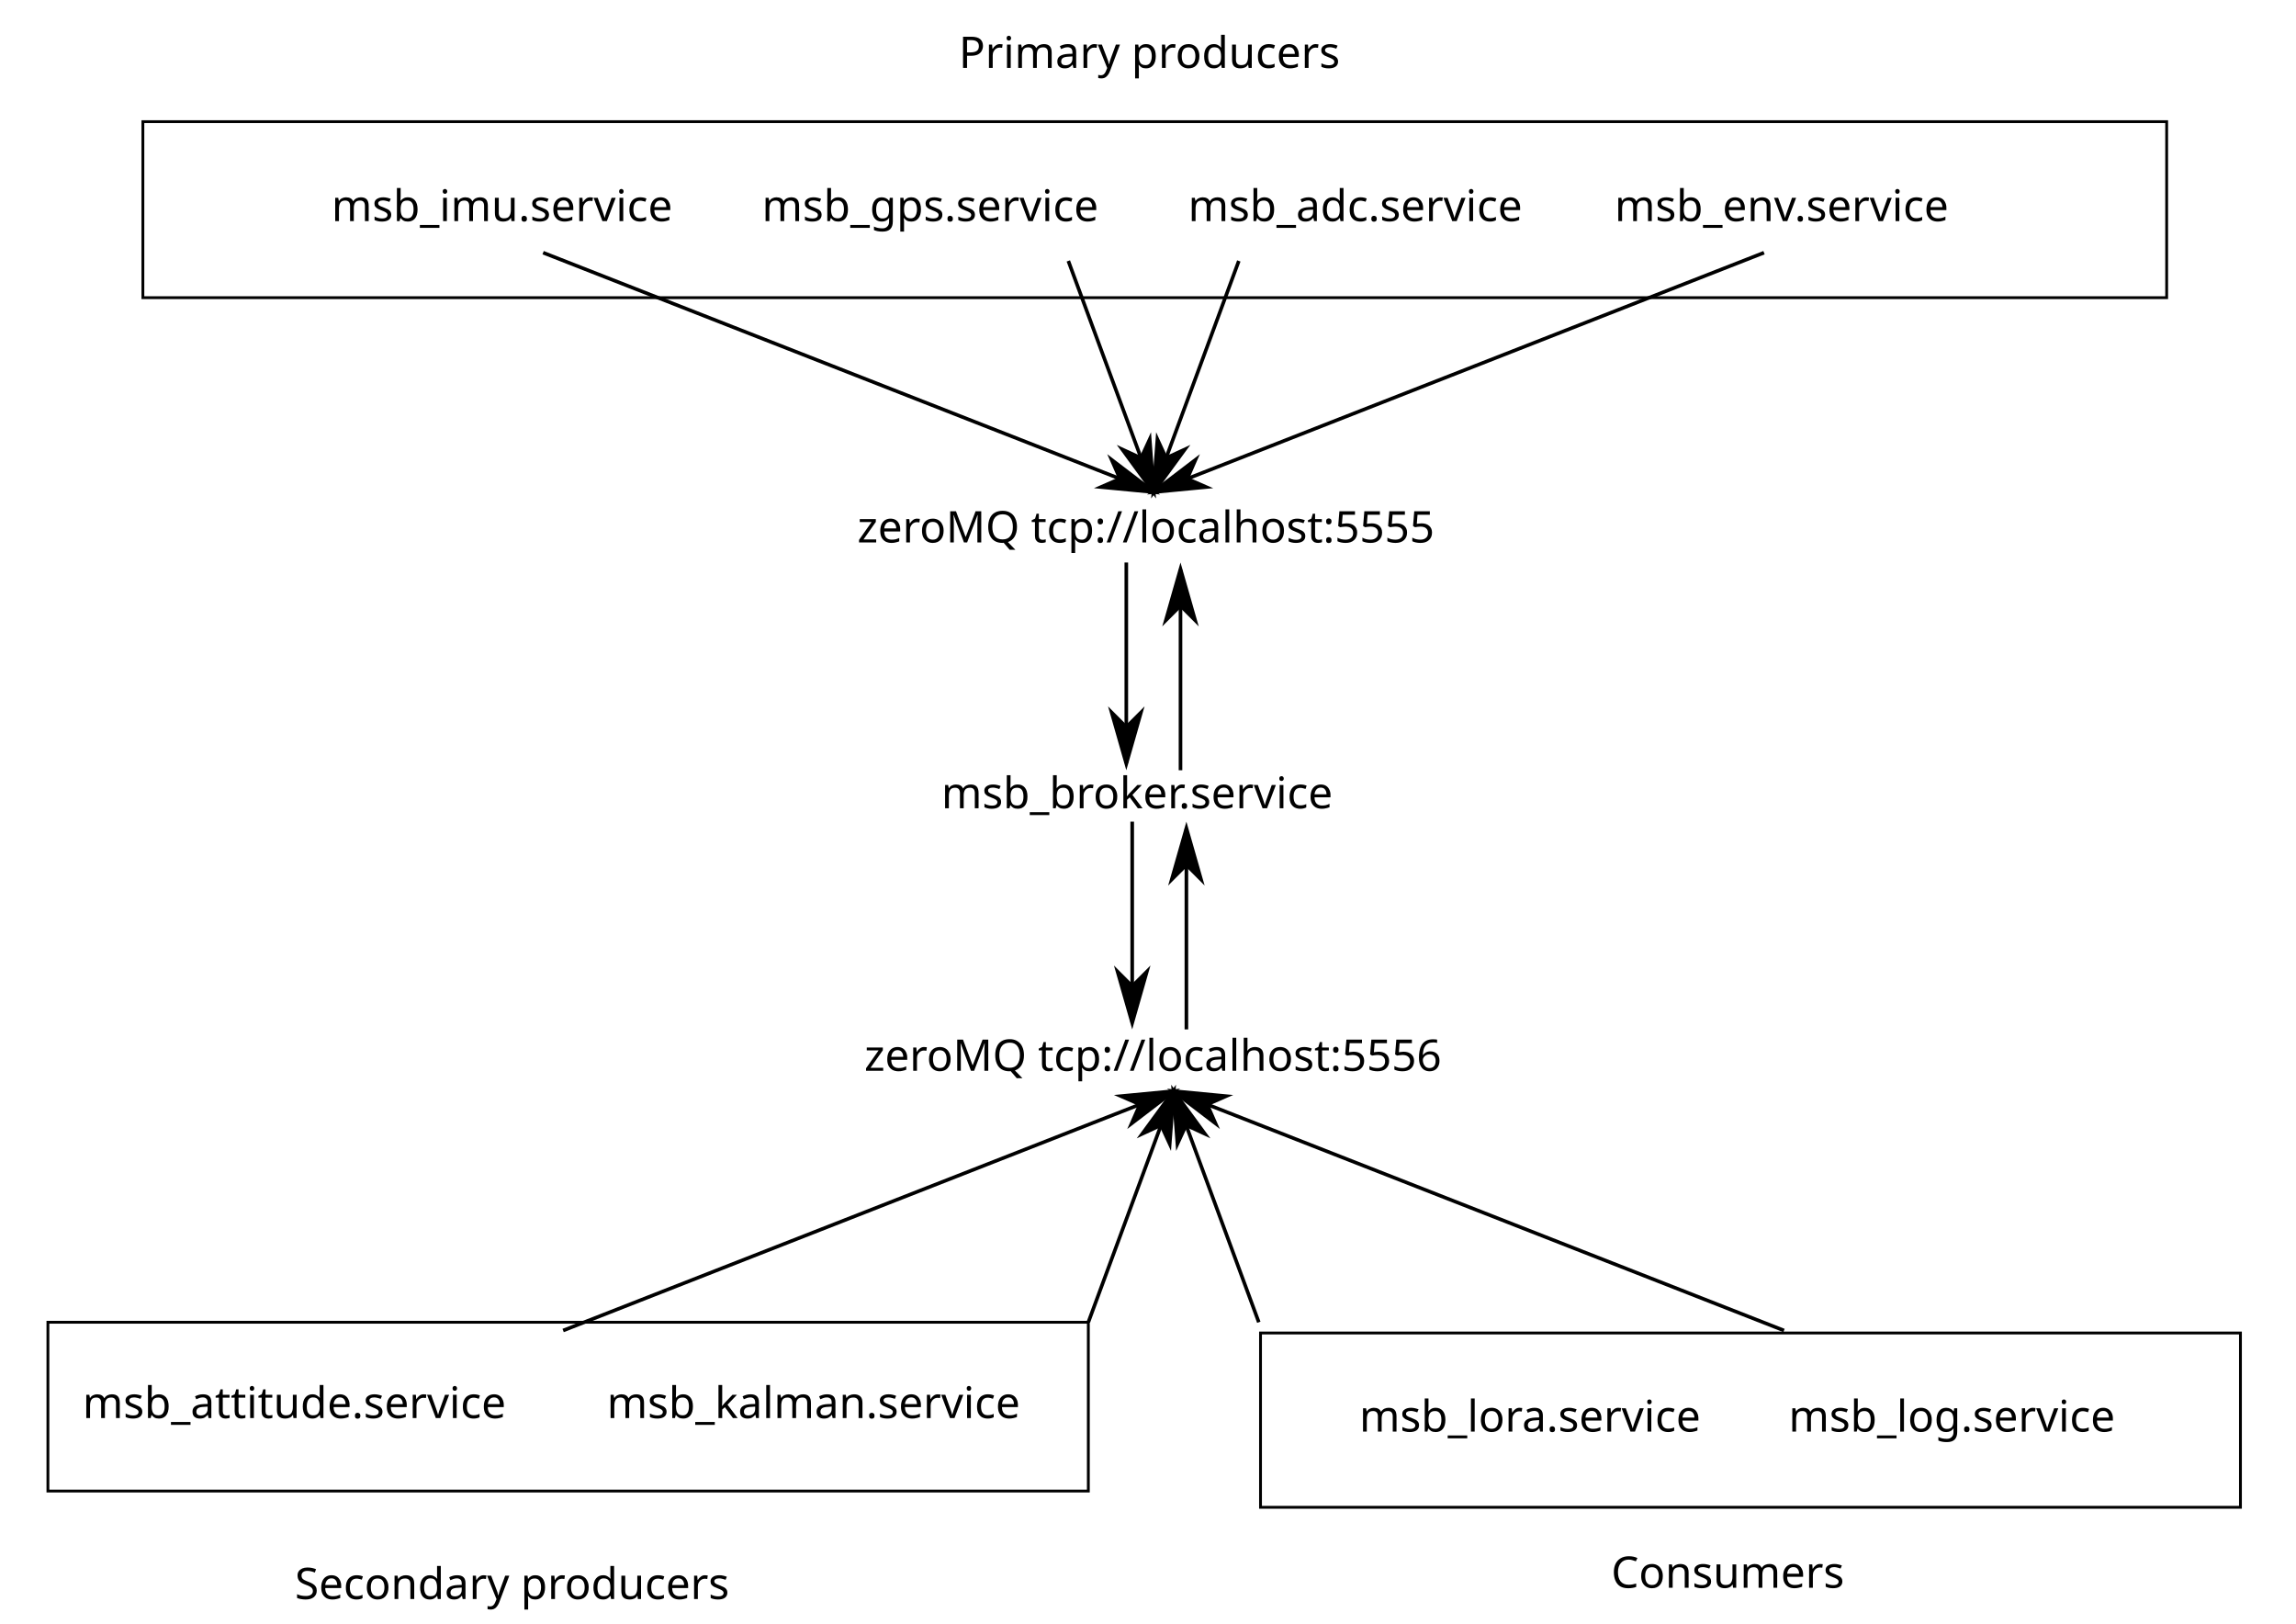
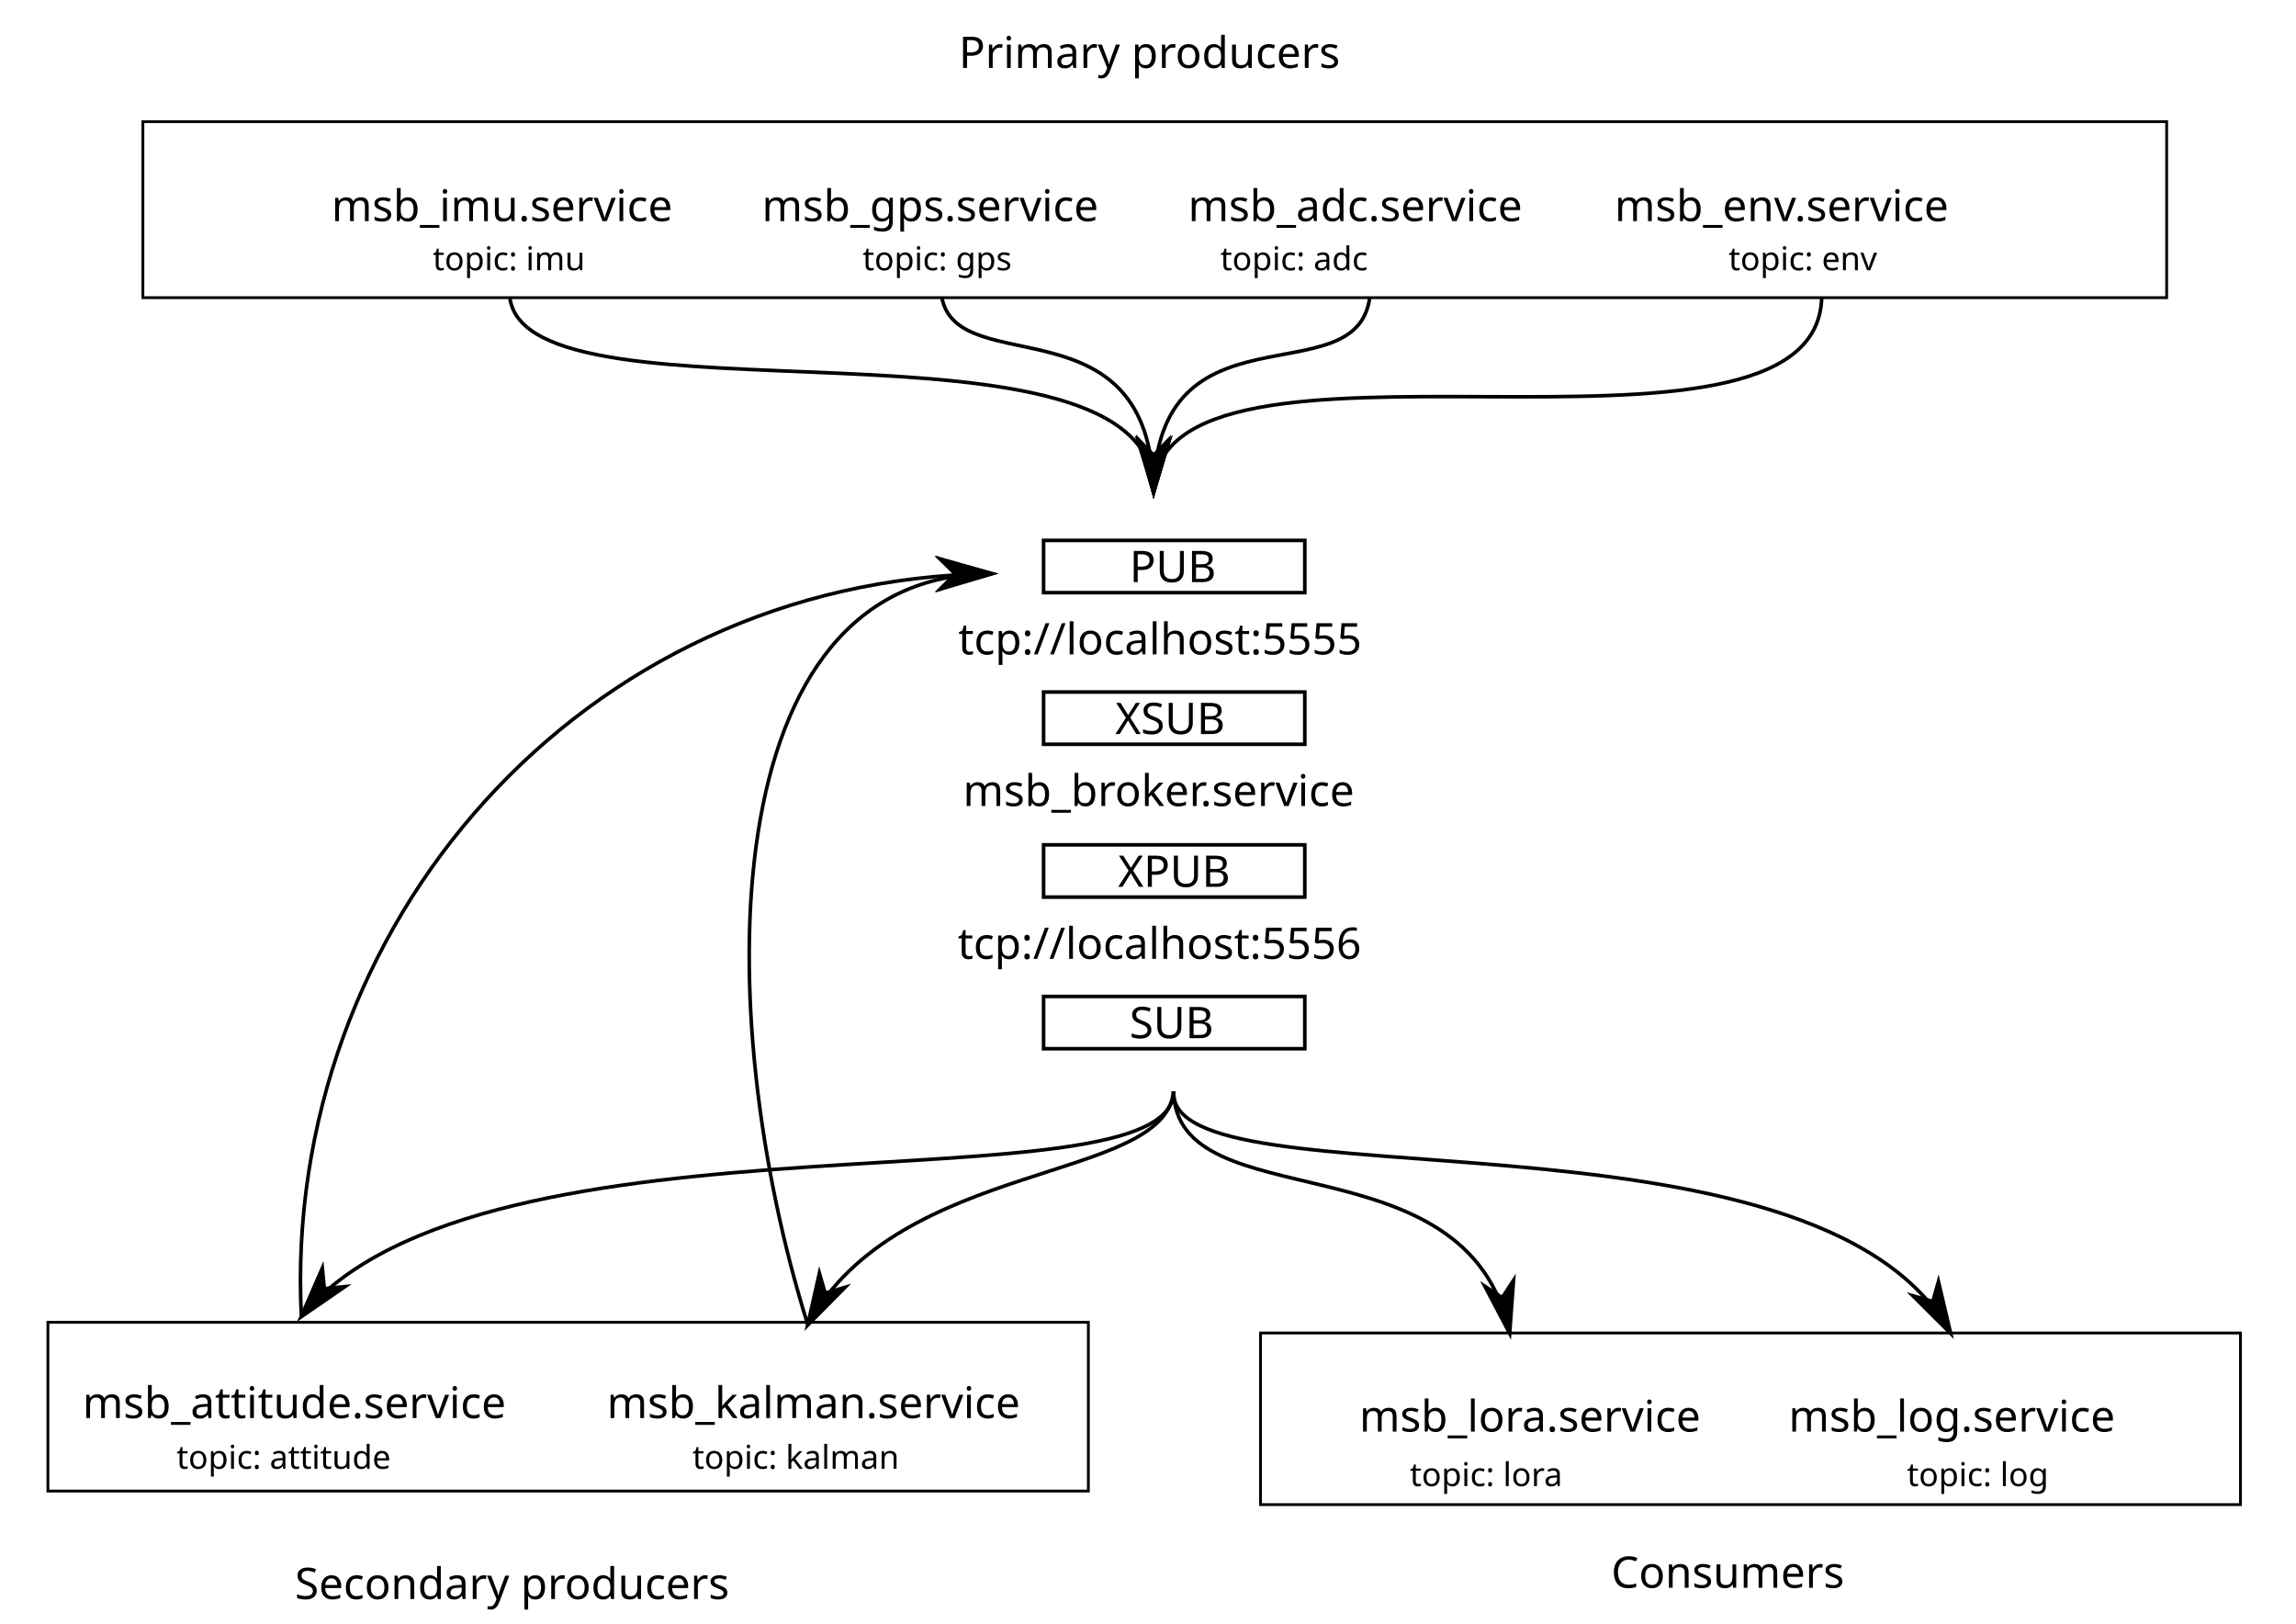
<svg xmlns="http://www.w3.org/2000/svg" width="297mm" height="210mm" viewBox="0 0 297 210" version="1.1" id="svg5">
  <defs id="defs2">
+     <marker style="overflow:visible" id="Arrow1Lstart" refX="0.0" refY="0.0" orient="auto">
+       <path transform="scale(0.8) translate(12.5,0)" style="fill-rule:evenodd;fill:context-stroke;stroke:context-stroke;stroke-width:1.0pt" d="M 0.0,0.0 L 5.0,-5.0 L -12.5,0.0 L 5.0,5.0 L 0.0,0.0 z " id="path45796" />
+     </marker>
    <marker style="overflow:visible;" id="Arrow1Lend" refX="0.0" refY="0.0" orient="auto">
      <path transform="scale(0.8) rotate(180) translate(12.5,0)" style="fill-rule:evenodd;fill:context-stroke;stroke:context-stroke;stroke-width:1.0pt;" d="M 0.0,0.0 L 5.0,-5.0 L -12.5,0.0 L 5.0,5.0 L 0.0,0.0 z " id="path40977" />
    </marker>
    <marker style="overflow:visible" id="Arrow1Lend-3" refX="0" refY="0" orient="auto">
      <path transform="matrix(-0.8,0,0,-0.8,-10,0)" style="fill:context-stroke;fill-rule:evenodd;stroke:context-stroke;stroke-width:1pt" d="M 0,0 5,-5 -12.5,0 5,5 Z" id="path40977-2" />
    </marker>
    <marker style="overflow:visible" id="Arrow1Lend-3-9" refX="0" refY="0" orient="auto">
      <path transform="matrix(-0.8,0,0,-0.8,-10,0)" style="fill:context-stroke;fill-rule:evenodd;stroke:context-stroke;stroke-width:1pt" d="M 0,0 5,-5 -12.5,0 5,5 Z" id="path40977-2-7" />
    </marker>
    <marker style="overflow:visible" id="Arrow1Lend-3-9-8" refX="0" refY="0" orient="auto">
      <path transform="matrix(-0.8,0,0,-0.8,-10,0)" style="fill:context-stroke;fill-rule:evenodd;stroke:context-stroke;stroke-width:1pt" d="M 0,0 5,-5 -12.5,0 5,5 Z" id="path40977-2-7-2" />
    </marker>
    <marker style="overflow:visible" id="Arrow1Lend-3-9-8-6" refX="0" refY="0" orient="auto">
      <path transform="matrix(-0.8,0,0,-0.8,-10,0)" style="fill:context-stroke;fill-rule:evenodd;stroke:context-stroke;stroke-width:1pt" d="M 0,0 5,-5 -12.5,0 5,5 Z" id="path40977-2-7-2-4" />
    </marker>
    <marker style="overflow:visible" id="Arrow1Lend-36" refX="0" refY="0" orient="auto">
      <path transform="matrix(-0.8,0,0,-0.8,-10,0)" style="fill:context-stroke;fill-rule:evenodd;stroke:context-stroke;stroke-width:1pt" d="M 0,0 5,-5 -12.5,0 5,5 Z" id="path40977-9" />
    </marker>
    <marker style="overflow:visible" id="Arrow1Lend-4" refX="0" refY="0" orient="auto">
      <path transform="matrix(-0.8,0,0,-0.8,-10,0)" style="fill:context-stroke;fill-rule:evenodd;stroke:context-stroke;stroke-width:1pt" d="M 0,0 5,-5 -12.5,0 5,5 Z" id="path40977-8" />
    </marker>
    <marker style="overflow:visible" id="Arrow1Lend-36-5" refX="0" refY="0" orient="auto">
      <path transform="matrix(-0.8,0,0,-0.8,-10,0)" style="fill:context-stroke;fill-rule:evenodd;stroke:context-stroke;stroke-width:1pt" d="M 0,0 5,-5 -12.5,0 5,5 Z" id="path40977-9-1" />
    </marker>
    <marker style="overflow:visible" id="Arrow1Lend-38" refX="0" refY="0" orient="auto">
      <path transform="matrix(-0.8,0,0,-0.8,-10,0)" style="fill:context-stroke;fill-rule:evenodd;stroke:context-stroke;stroke-width:1pt" d="M 0,0 5,-5 -12.5,0 5,5 Z" id="path40977-0" />
    </marker>
    <marker style="overflow:visible" id="Arrow1Lend-3-92" refX="0" refY="0" orient="auto">
      <path transform="matrix(-0.8,0,0,-0.8,-10,0)" style="fill:context-stroke;fill-rule:evenodd;stroke:context-stroke;stroke-width:1pt" d="M 0,0 5,-5 -12.5,0 5,5 Z" id="path40977-2-3" />
    </marker>
    <marker style="overflow:visible" id="Arrow1Lend-3-9-1" refX="0" refY="0" orient="auto">
      <path transform="matrix(-0.8,0,0,-0.8,-10,0)" style="fill:context-stroke;fill-rule:evenodd;stroke:context-stroke;stroke-width:1pt" d="M 0,0 5,-5 -12.5,0 5,5 Z" id="path40977-2-7-8" />
    </marker>
    <marker style="overflow:visible" id="Arrow1Lend-3-9-8-7" refX="0" refY="0" orient="auto">
      <path transform="matrix(-0.8,0,0,-0.8,-10,0)" style="fill:context-stroke;fill-rule:evenodd;stroke:context-stroke;stroke-width:1pt" d="M 0,0 5,-5 -12.5,0 5,5 Z" id="path40977-2-7-2-41" />
+     </marker>
+     <marker style="overflow:visible" id="Arrow1Lend-1" refX="0" refY="0" orient="auto">
+       <path transform="matrix(-0.8,0,0,-0.8,-10,0)" style="fill:context-stroke;fill-rule:evenodd;stroke:context-stroke;stroke-width:1pt" d="M 0,0 5,-5 -12.5,0 5,5 Z" id="path40977-4" />
+     </marker>
+     <marker style="overflow:visible" id="Arrow1Lend-36-3" refX="0" refY="0" orient="auto">
+       <path transform="matrix(-0.8,0,0,-0.8,-10,0)" style="fill:context-stroke;fill-rule:evenodd;stroke:context-stroke;stroke-width:1pt" d="M 0,0 5,-5 -12.5,0 5,5 Z" id="path40977-9-7" />
+     </marker>
+     <marker style="overflow:visible" id="Arrow1Lstart-1" refX="0" refY="0" orient="auto">
+       <path transform="matrix(0.8,0,0,0.8,10,0)" style="fill:context-stroke;fill-rule:evenodd;stroke:context-stroke;stroke-width:1pt" d="M 0,0 5,-5 -12.5,0 5,5 Z" id="path45796-0" />
    </marker>
  </defs>
  <g id="layer1">
    <g id="g13385" transform="translate(1.5875,12.17084)">
      <g id="g13247" transform="translate(8.922838,-24.39557)">
        <text xml:space="preserve" style="font-style:normal;font-weight:normal;font-size:10.583px;line-height:1.25;font-family:sans-serif;fill:#000000;fill-opacity:1;stroke:none;stroke-width:0.265" x="32.368" y="40.82" id="text2320">
          <tspan id="tspan2318" style="font-style:normal;font-variant:normal;font-weight:normal;font-stretch:normal;font-size:5.644px;font-family:sans-serif;-inkscape-font-specification:'sans-serif, Normal';font-variant-ligatures:normal;font-variant-caps:normal;font-variant-numeric:normal;font-variant-east-asian:normal;stroke-width:0.265" x="32.368" y="40.82">msb_imu.service</tspan>
        </text>
        <text xml:space="preserve" style="font-style:normal;font-weight:normal;font-size:10.583px;line-height:1.25;font-family:sans-serif;fill:#000000;fill-opacity:1;stroke:none;stroke-width:0.265" x="88.038" y="40.82" id="text2320-2">
          <tspan id="tspan2318-7" style="font-style:normal;font-variant:normal;font-weight:normal;font-stretch:normal;font-size:5.644px;font-family:sans-serif;-inkscape-font-specification:'sans-serif, Normal';font-variant-ligatures:normal;font-variant-caps:normal;font-variant-numeric:normal;font-variant-east-asian:normal;stroke-width:0.265" x="88.038" y="40.82">msb_gps.service</tspan>
        </text>
        <text xml:space="preserve" style="font-style:normal;font-weight:normal;font-size:10.583px;line-height:1.25;font-family:sans-serif;fill:#000000;fill-opacity:1;stroke:none;stroke-width:0.265" x="143.171" y="40.82" id="text2320-2-9">
          <tspan id="tspan2318-7-1" style="font-style:normal;font-variant:normal;font-weight:normal;font-stretch:normal;font-size:5.644px;font-family:sans-serif;-inkscape-font-specification:'sans-serif, Normal';font-variant-ligatures:normal;font-variant-caps:normal;font-variant-numeric:normal;font-variant-east-asian:normal;stroke-width:0.265" x="143.171" y="40.82">msb_adc.service</tspan>
        </text>
        <text xml:space="preserve" style="font-style:normal;font-weight:normal;font-size:10.583px;line-height:1.25;font-family:sans-serif;fill:#000000;fill-opacity:1;stroke:none;stroke-width:0.265" x="198.343" y="40.82" id="text2320-2-9-9">
          <tspan id="tspan2318-7-1-6" style="font-style:normal;font-variant:normal;font-weight:normal;font-stretch:normal;font-size:5.644px;font-family:sans-serif;-inkscape-font-specification:'sans-serif, Normal';font-variant-ligatures:normal;font-variant-caps:normal;font-variant-numeric:normal;font-variant-east-asian:normal;stroke-width:0.265" x="198.343" y="40.82">msb_env.service</tspan>
        </text>
      </g>
      <rect style="fill:none;stroke:#000000;stroke-width:0.365" id="rect13271" width="261.787" height="22.764" x="16.895" y="3.564" />
      <text xml:space="preserve" style="font-style:normal;font-weight:normal;font-size:10.583px;line-height:1.25;font-family:sans-serif;fill:#000000;fill-opacity:1;stroke:none;stroke-width:0.265" x="122.443" y="-3.387" id="text2320-7">
        <tspan id="tspan2318-2" style="font-style:normal;font-variant:normal;font-weight:normal;font-stretch:normal;font-size:5.644px;font-family:sans-serif;-inkscape-font-specification:'sans-serif, Normal';font-variant-ligatures:normal;font-variant-caps:normal;font-variant-numeric:normal;font-variant-east-asian:normal;stroke-width:0.265" x="122.443" y="-3.387">Primary producers</tspan>
      </text>
    </g>
    <g id="g13385-4" transform="translate(-105.956,166.4491)">
      <g id="g40937" transform="translate(0.2949312,-1.051747)">
        <g id="g13247-3" transform="translate(83.97313,-22.81029)">
          <text xml:space="preserve" style="font-style:normal;font-weight:normal;font-size:10.583px;line-height:1.25;font-family:sans-serif;fill:#000000;fill-opacity:1;stroke:none;stroke-width:0.265" x="32.368" y="40.82" id="text2320-73">
            <tspan id="tspan2318-4" style="font-style:normal;font-variant:normal;font-weight:normal;font-stretch:normal;font-size:5.644px;font-family:sans-serif;-inkscape-font-specification:'sans-serif, Normal';font-variant-ligatures:normal;font-variant-caps:normal;font-variant-numeric:normal;font-variant-east-asian:normal;stroke-width:0.265" x="32.368" y="40.82">msb_attitude.service</tspan>
          </text>
        </g>
        <g id="g13247-3-1" transform="translate(160.787,-22.81029)">
          <text xml:space="preserve" style="font-style:normal;font-weight:normal;font-size:10.583px;line-height:1.25;font-family:sans-serif;fill:#000000;fill-opacity:1;stroke:none;stroke-width:0.265" x="23.372" y="40.82" id="text2320-73-0">
            <tspan id="tspan2318-4-5" style="font-style:normal;font-variant:normal;font-weight:normal;font-stretch:normal;font-size:5.644px;font-family:sans-serif;-inkscape-font-specification:'sans-serif, Normal';font-variant-ligatures:normal;font-variant-caps:normal;font-variant-numeric:normal;font-variant-east-asian:normal;stroke-width:0.265" x="23.372" y="40.82">msb_kalman.service</tspan>
          </text>
        </g>
      </g>
      <rect style="fill:none;stroke:#000000;stroke-width:0.365;stroke-miterlimit:4;stroke-dasharray:none" id="rect13271-6" width="134.585" height="21.831" x="112.153" y="4.563" />
      <text xml:space="preserve" style="font-style:normal;font-weight:normal;font-size:10.583px;line-height:1.25;font-family:sans-serif;fill:#000000;fill-opacity:1;stroke:none;stroke-width:0.265" x="144.103" y="40.362" id="text2320-7-8">
        <tspan id="tspan2318-2-9" style="font-style:normal;font-variant:normal;font-weight:normal;font-stretch:normal;font-size:5.644px;font-family:sans-serif;-inkscape-font-specification:'sans-serif, Normal';font-variant-ligatures:normal;font-variant-caps:normal;font-variant-numeric:normal;font-variant-east-asian:normal;stroke-width:0.265" x="144.103" y="40.362">Secondary producers</tspan>
      </text>
    </g>
    <g id="g40929" transform="translate(51.70954,168.7275)">
      <g id="g13247-3-5" transform="translate(91.75575,-24.39557)">
        <text xml:space="preserve" style="font-style:normal;font-weight:normal;font-size:10.583px;line-height:1.25;font-family:sans-serif;fill:#000000;fill-opacity:1;stroke:none;stroke-width:0.265" x="32.368" y="40.82" id="text2320-73-2">
          <tspan id="tspan2318-4-1" style="font-style:normal;font-variant:normal;font-weight:normal;font-stretch:normal;font-size:5.644px;font-family:sans-serif;-inkscape-font-specification:'sans-serif, Normal';font-variant-ligatures:normal;font-variant-caps:normal;font-variant-numeric:normal;font-variant-east-asian:normal;stroke-width:0.265" x="32.368" y="40.82">msb_lora.service</tspan>
        </text>
      </g>
      <g id="g13247-3-5-1" transform="translate(147.2864,-24.39557)">
        <text xml:space="preserve" style="font-style:normal;font-weight:normal;font-size:10.583px;line-height:1.25;font-family:sans-serif;fill:#000000;fill-opacity:1;stroke:none;stroke-width:0.265" x="32.368" y="40.82" id="text2320-73-2-6">
          <tspan id="tspan2318-4-1-2" style="font-style:normal;font-variant:normal;font-weight:normal;font-stretch:normal;font-size:5.644px;font-family:sans-serif;-inkscape-font-specification:'sans-serif, Normal';font-variant-ligatures:normal;font-variant-caps:normal;font-variant-numeric:normal;font-variant-east-asian:normal;stroke-width:0.265" x="32.368" y="40.82">msb_log.service</tspan>
        </text>
      </g>
    </g>
-     <rect style="fill:none;stroke:#000000;stroke-width:0.365;stroke-miterlimit:4;stroke-dasharray:none" id="rect13271-6-5" width="126.759" height="22.543" x="163.055" y="172.402" />
+     <rect style="fill:none;stroke:#000000;stroke-width:0.365;stroke-miterlimit:4;stroke-dasharray:none" id="rect13271-6-5" width="126.759" height="22.196" x="163.055" y="172.402" />
    <text xml:space="preserve" style="font-style:normal;font-weight:normal;font-size:10.583px;line-height:1.25;font-family:sans-serif;fill:#000000;fill-opacity:1;stroke:none;stroke-width:0.265" x="208.419" y="205.355" id="text2320-7-8-9">
      <tspan id="tspan2318-2-9-9" style="font-style:normal;font-variant:normal;font-weight:normal;font-stretch:normal;font-size:5.644px;font-family:sans-serif;-inkscape-font-specification:'sans-serif, Normal';font-variant-ligatures:normal;font-variant-caps:normal;font-variant-numeric:normal;font-variant-east-asian:normal;stroke-width:0.265" x="208.419" y="205.355">Consumers</tspan>
    </text>
    <g id="g41744" transform="translate(51.91743,166.4505)">
-       <path style="fill:none;stroke:#000000;stroke-width:0.465;stroke-linecap:butt;stroke-linejoin:miter;stroke-miterlimit:4;stroke-dasharray:none;stroke-opacity:1;marker-end:url(#Arrow1Lend)" d="m 18.34,-133.77 78.963,30.945" id="path40972" />
-       <path style="fill:none;stroke:#000000;stroke-width:0.465;stroke-linecap:butt;stroke-linejoin:miter;stroke-miterlimit:4;stroke-dasharray:none;stroke-opacity:1;marker-end:url(#Arrow1Lend-3)" d="m 176.266,-133.77 -78.963,30.945" id="path40972-1" />
-       <path style="fill:none;stroke:#000000;stroke-width:0.465;stroke-linecap:butt;stroke-linejoin:miter;stroke-miterlimit:4;stroke-dasharray:none;stroke-opacity:1;marker-end:url(#Arrow1Lend-3-9)" d="m 108.329,-132.703 -11.026,29.878" id="path40972-1-6" />
-       <path style="fill:none;stroke:#000000;stroke-width:0.465;stroke-linecap:butt;stroke-linejoin:miter;stroke-miterlimit:4;stroke-dasharray:none;stroke-opacity:1;marker-end:url(#Arrow1Lend-3-9-8)" d="m 86.277,-132.703 11.026,29.878" id="path40972-1-6-0" />
+       <path style="fill:none;stroke:#000000;stroke-width:0.465;stroke-linecap:butt;stroke-linejoin:miter;stroke-miterlimit:4;stroke-dasharray:none;stroke-opacity:1;marker-end:url(#Arrow1Lend)" d="m 14.034,-127.952 c 2.256,17.705 83.559,0 83.269,25.126" id="path40972" />
+       <path style="fill:none;stroke:#000000;stroke-width:0.465;stroke-linecap:butt;stroke-linejoin:miter;stroke-miterlimit:4;stroke-dasharray:none;stroke-opacity:1;marker-end:url(#Arrow1Lend-3)" d="m 183.729,-127.952 c -0.702,25.784 -86.135,0 -86.426,25.126" id="path40972-1" />
+       <path style="fill:none;stroke:#000000;stroke-width:0.465;stroke-linecap:butt;stroke-linejoin:miter;stroke-miterlimit:4;stroke-dasharray:none;stroke-opacity:1;marker-end:url(#Arrow1Lend-3-9)" d="m 125.265,-127.952 c -1.757,12.973 -27.622,0 -27.962,25.126" id="path40972-1-6" />
+       <path style="fill:none;stroke:#000000;stroke-width:0.465;stroke-linecap:butt;stroke-linejoin:miter;stroke-miterlimit:4;stroke-dasharray:none;stroke-opacity:1;marker-end:url(#Arrow1Lend-3-9-8)" d="m 69.915,-127.952 c 2.134,10.842 27.039,0 27.388,25.126" id="path40972-1-6-0" />
    </g>
    <g id="g41744-6" transform="matrix(1,0,0,-1,54.50464,38.30917)">
-       <path style="fill:none;stroke:#000000;stroke-width:0.465;stroke-linecap:butt;stroke-linejoin:miter;stroke-miterlimit:4;stroke-dasharray:none;stroke-opacity:1;marker-end:url(#Arrow1Lend-38)" d="m 18.34,-133.77 78.963,30.945" id="path40972-3" />
-       <path style="fill:none;stroke:#000000;stroke-width:0.465;stroke-linecap:butt;stroke-linejoin:miter;stroke-miterlimit:4;stroke-dasharray:none;stroke-opacity:1;marker-end:url(#Arrow1Lend-3-92)" d="m 176.266,-133.77 -78.963,30.945" id="path40972-1-8" />
-       <path style="fill:none;stroke:#000000;stroke-width:0.465;stroke-linecap:butt;stroke-linejoin:miter;stroke-miterlimit:4;stroke-dasharray:none;stroke-opacity:1;marker-end:url(#Arrow1Lend-3-9-1)" d="m 108.329,-132.703 -11.026,29.878" id="path40972-1-6-5" />
-       <path style="fill:none;stroke:#000000;stroke-width:0.465;stroke-linecap:butt;stroke-linejoin:miter;stroke-miterlimit:4;stroke-dasharray:none;stroke-opacity:1;marker-end:url(#Arrow1Lend-3-9-8-7)" d="m 86.277,-132.703 11.026,29.878" id="path40972-1-6-0-5" />
+       <path style="fill:none;stroke:#000000;stroke-width:0.465;stroke-linecap:butt;stroke-linejoin:miter;stroke-miterlimit:4;stroke-dasharray:none;stroke-opacity:1;marker-start:url(#Arrow1Lstart)" d="M -15.521,-131.963 C 8.041,-103.361 97.303,-118.762 97.303,-102.826" id="path40972-3" />
+       <path style="fill:none;stroke:#000000;stroke-width:0.465;stroke-linecap:butt;stroke-linejoin:miter;stroke-miterlimit:4;stroke-dasharray:none;stroke-opacity:1;marker-start:url(#Arrow1Lstart)" d="m 197.795,-134.093 c -17.391,31.13 -101.247,16.05 -100.492,31.267" id="path40972-1-8" />
+       <path style="fill:none;stroke:#000000;stroke-width:0.465;stroke-linecap:butt;stroke-linejoin:miter;stroke-miterlimit:4;stroke-dasharray:none;stroke-opacity:1;marker-start:url(#Arrow1Lstart)" d="m 140.766,-134.093 c -5.352,25.653 -43.101,14.43 -43.463,31.267" id="path40972-1-6-5" />
+       <path style="fill:none;stroke:#000000;stroke-width:0.465;stroke-linecap:butt;stroke-linejoin:miter;stroke-miterlimit:4;stroke-dasharray:none;stroke-opacity:1;marker-start:url(#Arrow1Lstart)" d="m 49.993,-133.034 c 11.788,21.52 46.217,18.308 47.31,30.208" id="path40972-1-6-0-5" />
+       <path style="fill:none;stroke:#000000;stroke-width:0.465;stroke-linecap:butt;stroke-linejoin:miter;stroke-miterlimit:4;stroke-dasharray:none;stroke-opacity:1;marker-end:url(#Arrow1Lend)" d="m -15.521,-131.963 c -2.534,50.209 36.01,95.403 89.286,96.077" id="path46211" />
+       <path style="fill:none;stroke:#000000;stroke-width:0.465;stroke-linecap:butt;stroke-linejoin:miter;stroke-miterlimit:4;stroke-dasharray:none;stroke-opacity:1;marker-start:url(#Arrow1Lstart-1)" d="m 73.765,-35.886 c -36.252,0 -36.388,-56.928 -23.773,-97.147" id="path40972-3-5" />
+       <text xml:space="preserve" style="font-style:normal;font-weight:normal;font-size:10.583px;line-height:1.25;font-family:sans-serif;fill:#000000;fill-opacity:1;stroke:none;stroke-width:0.265" x="1.471" y="-3.359" id="text66560" transform="scale(1,-1)">
+         <tspan id="tspan66558" style="font-style:normal;font-variant:normal;font-weight:normal;font-stretch:normal;font-size:4.233px;font-family:sans-serif;-inkscape-font-specification:'sans-serif, Normal';font-variant-ligatures:normal;font-variant-caps:normal;font-variant-numeric:normal;font-variant-east-asian:normal;stroke-width:0.265" x="1.471" y="-3.359">topic: imu</tspan>
+       </text>
+       <text xml:space="preserve" style="font-style:normal;font-weight:normal;font-size:10.583px;line-height:1.25;font-family:sans-serif;fill:#000000;fill-opacity:1;stroke:none;stroke-width:0.265" x="-31.669" y="151.649" id="text66560-6" transform="scale(1,-1)">
+         <tspan id="tspan66558-9" style="font-style:normal;font-variant:normal;font-weight:normal;font-stretch:normal;font-size:4.233px;font-family:sans-serif;-inkscape-font-specification:'sans-serif, Normal';font-variant-ligatures:normal;font-variant-caps:normal;font-variant-numeric:normal;font-variant-east-asian:normal;stroke-width:0.265" x="-31.669" y="151.649">topic: attitude</tspan>
+       </text>
+       <text xml:space="preserve" style="font-style:normal;font-weight:normal;font-size:10.583px;line-height:1.25;font-family:sans-serif;fill:#000000;fill-opacity:1;stroke:none;stroke-width:0.265" x="35.07" y="151.649" id="text66560-6-0" transform="scale(1,-1)">
+         <tspan id="tspan66558-9-4" style="font-style:normal;font-variant:normal;font-weight:normal;font-stretch:normal;font-size:4.233px;font-family:sans-serif;-inkscape-font-specification:'sans-serif, Normal';font-variant-ligatures:normal;font-variant-caps:normal;font-variant-numeric:normal;font-variant-east-asian:normal;stroke-width:0.265" x="35.07" y="151.649">topic: kalman</tspan>
+       </text>
+       <text xml:space="preserve" style="font-style:normal;font-weight:normal;font-size:10.583px;line-height:1.25;font-family:sans-serif;fill:#000000;fill-opacity:1;stroke:none;stroke-width:0.265" x="127.869" y="153.892" id="text66560-6-0-8" transform="scale(1,-1)">
+         <tspan id="tspan66558-9-4-5" style="font-style:normal;font-variant:normal;font-weight:normal;font-stretch:normal;font-size:4.233px;font-family:sans-serif;-inkscape-font-specification:'sans-serif, Normal';font-variant-ligatures:normal;font-variant-caps:normal;font-variant-numeric:normal;font-variant-east-asian:normal;stroke-width:0.265" x="127.869" y="153.892">topic: lora</tspan>
+       </text>
+       <text xml:space="preserve" style="font-style:normal;font-weight:normal;font-size:10.583px;line-height:1.25;font-family:sans-serif;fill:#000000;fill-opacity:1;stroke:none;stroke-width:0.265" x="192.173" y="153.892" id="text66560-6-0-8-1" transform="scale(1,-1)">
+         <tspan id="tspan66558-9-4-5-2" style="font-style:normal;font-variant:normal;font-weight:normal;font-stretch:normal;font-size:4.233px;font-family:sans-serif;-inkscape-font-specification:'sans-serif, Normal';font-variant-ligatures:normal;font-variant-caps:normal;font-variant-numeric:normal;font-variant-east-asian:normal;stroke-width:0.265" x="192.173" y="153.892">topic: log</tspan>
+       </text>
+       <text xml:space="preserve" style="font-style:normal;font-weight:normal;font-size:10.583px;line-height:1.25;font-family:sans-serif;fill:#000000;fill-opacity:1;stroke:none;stroke-width:0.265" x="57.075" y="-3.359" id="text66560-2" transform="scale(1,-1)">
+         <tspan id="tspan66558-0" style="font-style:normal;font-variant:normal;font-weight:normal;font-stretch:normal;font-size:4.233px;font-family:sans-serif;-inkscape-font-specification:'sans-serif, Normal';font-variant-ligatures:normal;font-variant-caps:normal;font-variant-numeric:normal;font-variant-east-asian:normal;stroke-width:0.265" x="57.075" y="-3.359">topic: gps</tspan>
+       </text>
+       <text xml:space="preserve" style="font-style:normal;font-weight:normal;font-size:10.583px;line-height:1.25;font-family:sans-serif;fill:#000000;fill-opacity:1;stroke:none;stroke-width:0.265" x="103.358" y="-3.359" id="text66560-2-6" transform="scale(1,-1)">
+         <tspan id="tspan66558-0-4" style="font-style:normal;font-variant:normal;font-weight:normal;font-stretch:normal;font-size:4.233px;font-family:sans-serif;-inkscape-font-specification:'sans-serif, Normal';font-variant-ligatures:normal;font-variant-caps:normal;font-variant-numeric:normal;font-variant-east-asian:normal;stroke-width:0.265" x="103.358" y="-3.359">topic: adc</tspan>
+       </text>
+       <text xml:space="preserve" style="font-style:normal;font-weight:normal;font-size:10.583px;line-height:1.25;font-family:sans-serif;fill:#000000;fill-opacity:1;stroke:none;stroke-width:0.265" x="169.093" y="-3.359" id="text66560-2-3" transform="scale(1,-1)">
+         <tspan id="tspan66558-0-3" style="font-style:normal;font-variant:normal;font-weight:normal;font-stretch:normal;font-size:4.233px;font-family:sans-serif;-inkscape-font-specification:'sans-serif, Normal';font-variant-ligatures:normal;font-variant-caps:normal;font-variant-numeric:normal;font-variant-east-asian:normal;stroke-width:0.265" x="169.093" y="-3.359">topic: env</tspan>
+       </text>
    </g>
-     <text xml:space="preserve" style="font-style:normal;font-weight:normal;font-size:10.583px;line-height:1.25;font-family:sans-serif;fill:#000000;fill-opacity:1;stroke:none;stroke-width:0.265" x="121.771" y="104.542" id="text2320-7-7">
-       <tspan id="tspan2318-2-4" style="font-style:normal;font-variant:normal;font-weight:normal;font-stretch:normal;font-size:5.644px;font-family:sans-serif;-inkscape-font-specification:'sans-serif, Normal';font-variant-ligatures:normal;font-variant-caps:normal;font-variant-numeric:normal;font-variant-east-asian:normal;stroke-width:0.265" x="121.771" y="104.542">msb_broker.service</tspan>
+     <text xml:space="preserve" style="font-style:normal;font-weight:normal;font-size:10.583px;line-height:1.25;font-family:sans-serif;fill:#000000;fill-opacity:1;stroke:none;stroke-width:0.265" x="124.567" y="104.242" id="text2320-7-7">
+       <tspan id="tspan2318-2-4" style="font-style:normal;font-variant:normal;font-weight:normal;font-stretch:normal;font-size:5.644px;font-family:sans-serif;-inkscape-font-specification:'sans-serif, Normal';font-variant-ligatures:normal;font-variant-caps:normal;font-variant-numeric:normal;font-variant-east-asian:normal;stroke-width:0.265" x="124.567" y="104.242">msb_broker.service</tspan>
    </text>
-     <text xml:space="preserve" style="font-style:normal;font-weight:normal;font-size:10.583px;line-height:1.25;font-family:sans-serif;fill:#000000;fill-opacity:1;stroke:none;stroke-width:0.265" x="110.902" y="70.153" id="text2320-7-7-1">
-       <tspan id="tspan2318-2-4-0" style="font-style:normal;font-variant:normal;font-weight:normal;font-stretch:normal;font-size:5.644px;font-family:sans-serif;-inkscape-font-specification:'sans-serif, Normal';font-variant-ligatures:normal;font-variant-caps:normal;font-variant-numeric:normal;font-variant-east-asian:normal;stroke-width:0.265" x="110.902" y="70.153">zeroMQ tcp://localhost:5555</tspan>
+     <text xml:space="preserve" style="font-style:normal;font-weight:normal;font-size:10.583px;line-height:0.65;font-family:sans-serif;fill:#000000;fill-opacity:1;stroke:none;stroke-width:0.265" x="123.956" y="77.754" id="text2320-7-7-1">
+       <tspan id="tspan2318-2-4-0" style="font-style:normal;font-variant:normal;font-weight:normal;font-stretch:normal;font-size:5.644px;font-family:sans-serif;-inkscape-font-specification:'sans-serif, Normal';font-variant-ligatures:normal;font-variant-caps:normal;font-variant-numeric:normal;font-variant-east-asian:normal;stroke-width:0.265" x="123.956" y="77.754" />
+       <tspan style="font-style:normal;font-variant:normal;font-weight:normal;font-stretch:normal;font-size:5.644px;font-family:sans-serif;-inkscape-font-specification:'sans-serif, Normal';font-variant-ligatures:normal;font-variant-caps:normal;font-variant-numeric:normal;font-variant-east-asian:normal;stroke-width:0.265" x="123.956" y="84.633" id="tspan26763">tcp://localhost:5555</tspan>
    </text>
-     <text xml:space="preserve" style="font-style:normal;font-weight:normal;font-size:10.583px;line-height:1.25;font-family:sans-serif;fill:#000000;fill-opacity:1;stroke:none;stroke-width:0.265" x="111.81" y="138.489" id="text2320-7-7-1-6">
-       <tspan id="tspan2318-2-4-0-4" style="font-style:normal;font-variant:normal;font-weight:normal;font-stretch:normal;font-size:5.644px;font-family:sans-serif;-inkscape-font-specification:'sans-serif, Normal';font-variant-ligatures:normal;font-variant-caps:normal;font-variant-numeric:normal;font-variant-east-asian:normal;stroke-width:0.265" x="111.81" y="138.489">zeroMQ tcp://localhost:5556</tspan>
+     <text xml:space="preserve" style="font-style:normal;font-weight:normal;font-size:10.583px;line-height:1.25;font-family:sans-serif;fill:#000000;fill-opacity:1;stroke:none;stroke-width:0.265" x="123.888" y="124.008" id="text2320-7-7-1-6">
+       <tspan id="tspan2318-2-4-0-4" style="font-style:normal;font-variant:normal;font-weight:normal;font-stretch:normal;font-size:5.644px;font-family:sans-serif;-inkscape-font-specification:'sans-serif, Normal';font-variant-ligatures:normal;font-variant-caps:normal;font-variant-numeric:normal;font-variant-east-asian:normal;stroke-width:0.265" x="123.888" y="124.008">tcp://localhost:5556</tspan>
    </text>
-     <g id="g42219" transform="translate(110.4806,-14.74798)">
-       <path style="fill:none;stroke:#000000;stroke-width:0.465;stroke-linecap:butt;stroke-linejoin:miter;stroke-miterlimit:4;stroke-dasharray:none;stroke-opacity:1;marker-end:url(#Arrow1Lend)" d="M 35.213,87.499 V 113.465" id="path42092" />
-       <path style="fill:none;stroke:#000000;stroke-width:0.465;stroke-linecap:butt;stroke-linejoin:miter;stroke-miterlimit:4;stroke-dasharray:none;stroke-opacity:1;marker-end:url(#Arrow1Lend-36)" d="M 42.223,114.367 V 88.402" id="path42092-0" />
+     <g id="g10672" transform="translate(-0.8790338,-1.910462)">
+       <rect style="fill:none;stroke:#000000;stroke-width:0.465" id="rect1523" width="33.79" height="6.758" x="135.873" y="91.412" />
+       <text xml:space="preserve" style="font-style:normal;font-weight:normal;font-size:10.583px;line-height:1.25;font-family:sans-serif;fill:#000000;fill-opacity:1;stroke:none;stroke-width:0.265" x="145.157" y="96.846" id="text7767">
+         <tspan id="tspan7765" style="font-style:normal;font-variant:normal;font-weight:normal;font-stretch:normal;font-size:5.644px;font-family:sans-serif;-inkscape-font-specification:'sans-serif, Normal';font-variant-ligatures:normal;font-variant-caps:normal;font-variant-numeric:normal;font-variant-east-asian:normal;stroke-width:0.265" x="145.157" y="96.846">XSUB</tspan>
+       </text>
    </g>
-     <g id="g42219-2" transform="translate(111.2438,18.76892)">
-       <path style="fill:none;stroke:#000000;stroke-width:0.465;stroke-linecap:butt;stroke-linejoin:miter;stroke-miterlimit:4;stroke-dasharray:none;stroke-opacity:1;marker-end:url(#Arrow1Lend-4)" d="M 35.213,87.499 V 113.465" id="path42092-9" />
-       <path style="fill:none;stroke:#000000;stroke-width:0.465;stroke-linecap:butt;stroke-linejoin:miter;stroke-miterlimit:4;stroke-dasharray:none;stroke-opacity:1;marker-end:url(#Arrow1Lend-36-5)" d="M 42.223,114.367 V 88.402" id="path42092-0-7" />
+     <g id="g10672-8" transform="translate(-0.8790338,-21.51916)">
+       <rect style="fill:none;stroke:#000000;stroke-width:0.465" id="rect1523-9" width="33.79" height="6.758" x="135.873" y="91.412" />
+       <text xml:space="preserve" style="font-style:normal;font-weight:normal;font-size:10.583px;line-height:1.25;font-family:sans-serif;fill:#000000;fill-opacity:1;stroke:none;stroke-width:0.265" x="146.987" y="96.808" id="text7767-5">
+         <tspan id="tspan7765-5" style="font-style:normal;font-variant:normal;font-weight:normal;font-stretch:normal;font-size:5.644px;font-family:sans-serif;-inkscape-font-specification:'sans-serif, Normal';font-variant-ligatures:normal;font-variant-caps:normal;font-variant-numeric:normal;font-variant-east-asian:normal;stroke-width:0.265" x="146.987" y="96.808">PUB</tspan>
+       </text>
+     </g>
+     <g id="g10672-8-1" transform="translate(-0.8790338,37.46402)">
+       <rect style="fill:none;stroke:#000000;stroke-width:0.465" id="rect1523-9-5" width="33.79" height="6.758" x="135.873" y="91.412" />
+       <text xml:space="preserve" style="font-style:normal;font-weight:normal;font-size:10.583px;line-height:1.25;font-family:sans-serif;fill:#000000;fill-opacity:1;stroke:none;stroke-width:0.265" x="146.987" y="96.808" id="text7767-5-9">
+         <tspan id="tspan7765-5-9" style="font-style:normal;font-variant:normal;font-weight:normal;font-stretch:normal;font-size:5.644px;font-family:sans-serif;-inkscape-font-specification:'sans-serif, Normal';font-variant-ligatures:normal;font-variant-caps:normal;font-variant-numeric:normal;font-variant-east-asian:normal;stroke-width:0.265" x="146.987" y="96.808">SUB</tspan>
+       </text>
+     </g>
+     <g id="g10672-7" transform="translate(-0.5233361,17.85533)">
+       <rect style="fill:none;stroke:#000000;stroke-width:0.465" id="rect1523-3" width="33.79" height="6.758" x="135.517" y="91.412" />
+       <text xml:space="preserve" style="font-style:normal;font-weight:normal;font-size:10.583px;line-height:1.25;font-family:sans-serif;fill:#000000;fill-opacity:1;stroke:none;stroke-width:0.265" x="145.157" y="96.846" id="text7767-4">
+         <tspan id="tspan7765-7" style="font-style:normal;font-variant:normal;font-weight:normal;font-stretch:normal;font-size:5.644px;font-family:sans-serif;-inkscape-font-specification:'sans-serif, Normal';font-variant-ligatures:normal;font-variant-caps:normal;font-variant-numeric:normal;font-variant-east-asian:normal;stroke-width:0.265" x="145.157" y="96.846">XPUB</tspan>
+       </text>
    </g>
  </g>
</svg>
